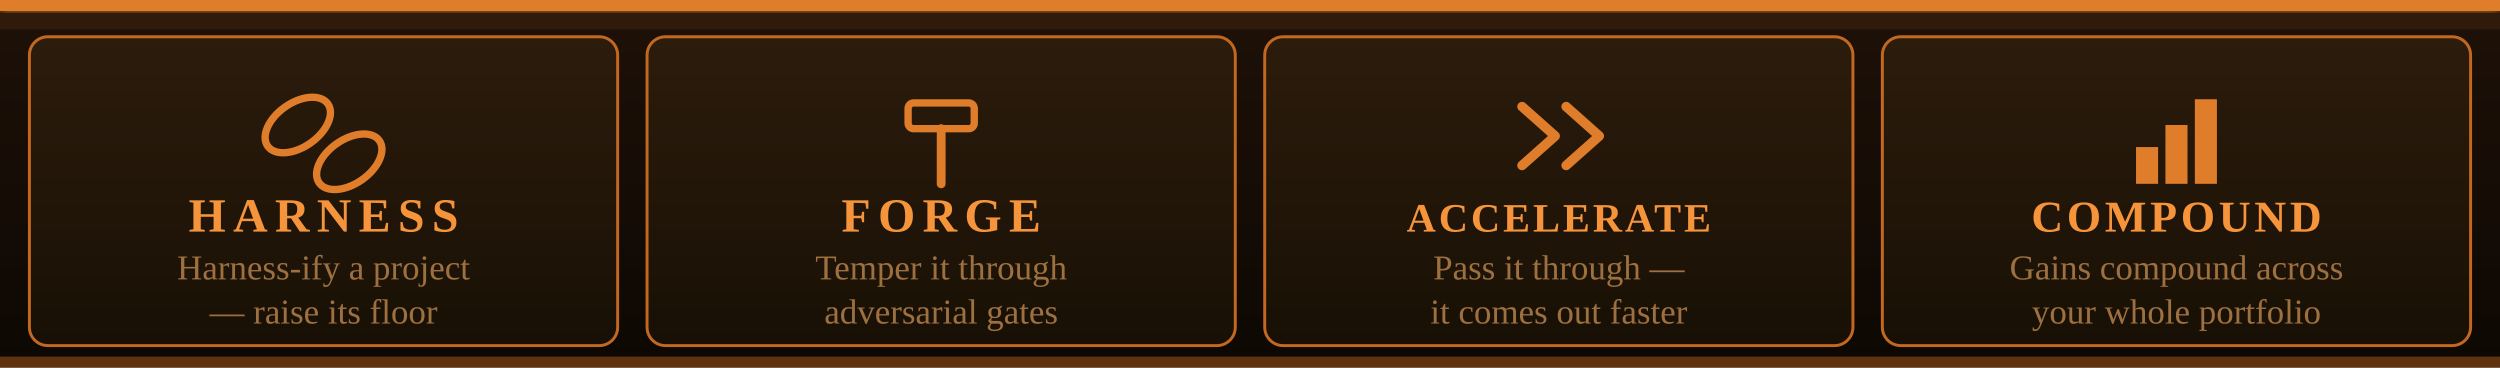
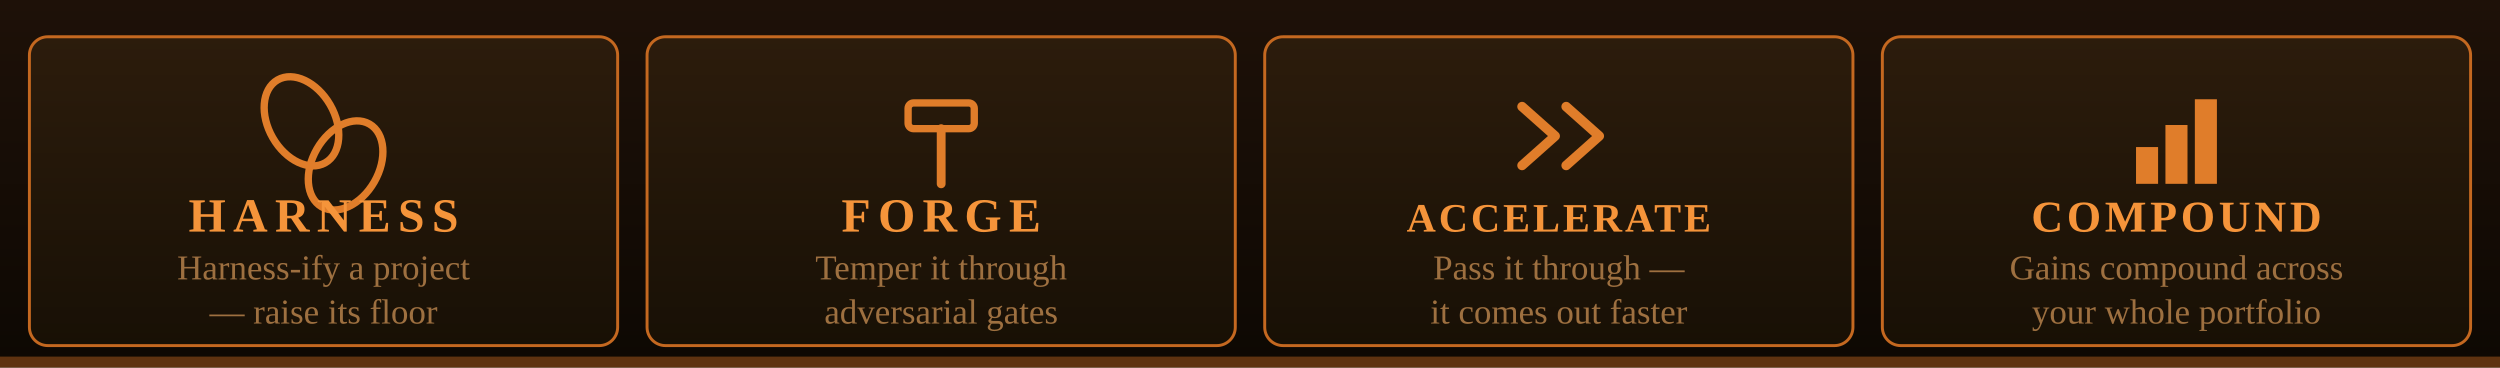
<svg xmlns="http://www.w3.org/2000/svg" viewBox="0 0 680 100" width="680">
  <defs>
    <linearGradient id="bg" x1="0" y1="0" x2="0" y2="1">
      <stop offset="0%" stop-color="#1e1108" />
      <stop offset="100%" stop-color="#0d0803" />
    </linearGradient>
    <linearGradient id="cd" x1="0" y1="0" x2="0" y2="1">
      <stop offset="0%" stop-color="#2c1c0c" />
      <stop offset="100%" stop-color="#181005" />
    </linearGradient>
    <filter id="glow">
      <feGaussianBlur stdDeviation="1.5" result="blur" />
      <feMerge>
        <feMergeNode in="blur" />
        <feMergeNode in="SourceGraphic" />
      </feMerge>
    </filter>
  </defs>
  <rect width="680" height="100" fill="url(#bg)" />
-   <rect width="680" height="3" fill="#e07d2a" filter="url(#glow)" />
-   <rect y="3" width="680" height="5" fill="#e07d2a" fill-opacity="0.10" />
  <rect x="8" y="10" width="160" height="84" rx="5" fill="url(#cd)" stroke="#c46820" stroke-width="0.8" />
-   <ellipse cx="81" cy="34" rx="10" ry="6" fill="none" stroke="#e07d2a" stroke-width="2" transform="rotate(-35 81 34)" />
-   <ellipse cx="95" cy="44" rx="10" ry="6" fill="none" stroke="#e07d2a" stroke-width="2" transform="rotate(-35 95 44)" />
+   <ellipse cx="82" cy="33" rx="9" ry="13" fill="none" stroke="#e07d2a" stroke-width="2" transform="rotate(-30 82 33)" />
+   <ellipse cx="94" cy="45" rx="9" ry="13" fill="none" stroke="#e07d2a" stroke-width="2" transform="rotate(30 94 45)" />
  <text x="88" y="63" text-anchor="middle" font-family="Georgia,'Times New Roman',serif" font-size="13" font-weight="bold" fill="#f5943a" letter-spacing="2">HARNESS</text>
  <text x="88" y="76" text-anchor="middle" font-family="Georgia,'Times New Roman',serif" font-size="9.5" fill="#9e7040">Harness-ify a project</text>
  <text x="88" y="88" text-anchor="middle" font-family="Georgia,'Times New Roman',serif" font-size="9.5" fill="#9e7040">— raise its floor</text>
  <rect x="176" y="10" width="160" height="84" rx="5" fill="url(#cd)" stroke="#c46820" stroke-width="0.8" />
  <rect x="247" y="28" width="18" height="7" rx="1.5" fill="none" stroke="#e07d2a" stroke-width="2" />
  <line x1="256" y1="35" x2="256" y2="50" stroke="#e07d2a" stroke-width="2.4" stroke-linecap="round" />
  <text x="256" y="63" text-anchor="middle" font-family="Georgia,'Times New Roman',serif" font-size="13" font-weight="bold" fill="#f5943a" letter-spacing="2">FORGE</text>
  <text x="256" y="76" text-anchor="middle" font-family="Georgia,'Times New Roman',serif" font-size="9.5" fill="#9e7040">Temper it through</text>
  <text x="256" y="88" text-anchor="middle" font-family="Georgia,'Times New Roman',serif" font-size="9.5" fill="#9e7040">adversarial gates</text>
  <rect x="344" y="10" width="160" height="84" rx="5" fill="url(#cd)" stroke="#c46820" stroke-width="0.8" />
  <path d="M414,29 l9,8 l-9,8 M426,29 l9,8 l-9,8" fill="none" stroke="#e07d2a" stroke-width="2.6" stroke-linecap="round" stroke-linejoin="round" />
  <text x="424" y="63" text-anchor="middle" font-family="Georgia,'Times New Roman',serif" font-size="11" font-weight="bold" fill="#f5943a" letter-spacing="0.8">ACCELERATE</text>
  <text x="424" y="76" text-anchor="middle" font-family="Georgia,'Times New Roman',serif" font-size="9.5" fill="#9e7040">Pass it through —</text>
  <text x="424" y="88" text-anchor="middle" font-family="Georgia,'Times New Roman',serif" font-size="9.5" fill="#9e7040">it comes out faster</text>
  <rect x="512" y="10" width="160" height="84" rx="5" fill="url(#cd)" stroke="#c46820" stroke-width="0.8" />
  <rect x="581" y="40" width="6" height="10" fill="#e07d2a" />
  <rect x="589" y="34" width="6" height="16" fill="#e07d2a" />
  <rect x="597" y="27" width="6" height="23" fill="#e07d2a" />
  <text x="592" y="63" text-anchor="middle" font-family="Georgia,'Times New Roman',serif" font-size="12" font-weight="bold" fill="#f5943a" letter-spacing="1">COMPOUND</text>
  <text x="592" y="76" text-anchor="middle" font-family="Georgia,'Times New Roman',serif" font-size="9.5" fill="#9e7040">Gains compound across</text>
  <text x="592" y="88" text-anchor="middle" font-family="Georgia,'Times New Roman',serif" font-size="9.5" fill="#9e7040">your whole portfolio</text>
  <line x1="176" y1="18" x2="176" y2="86" stroke="#c46820" stroke-width="0.5" stroke-opacity="0.35" />
  <line x1="344" y1="18" x2="344" y2="86" stroke="#c46820" stroke-width="0.5" stroke-opacity="0.35" />
  <line x1="512" y1="18" x2="512" y2="86" stroke="#c46820" stroke-width="0.5" stroke-opacity="0.35" />
  <rect y="97" width="680" height="3" fill="#c46820" fill-opacity="0.45" />
</svg>
